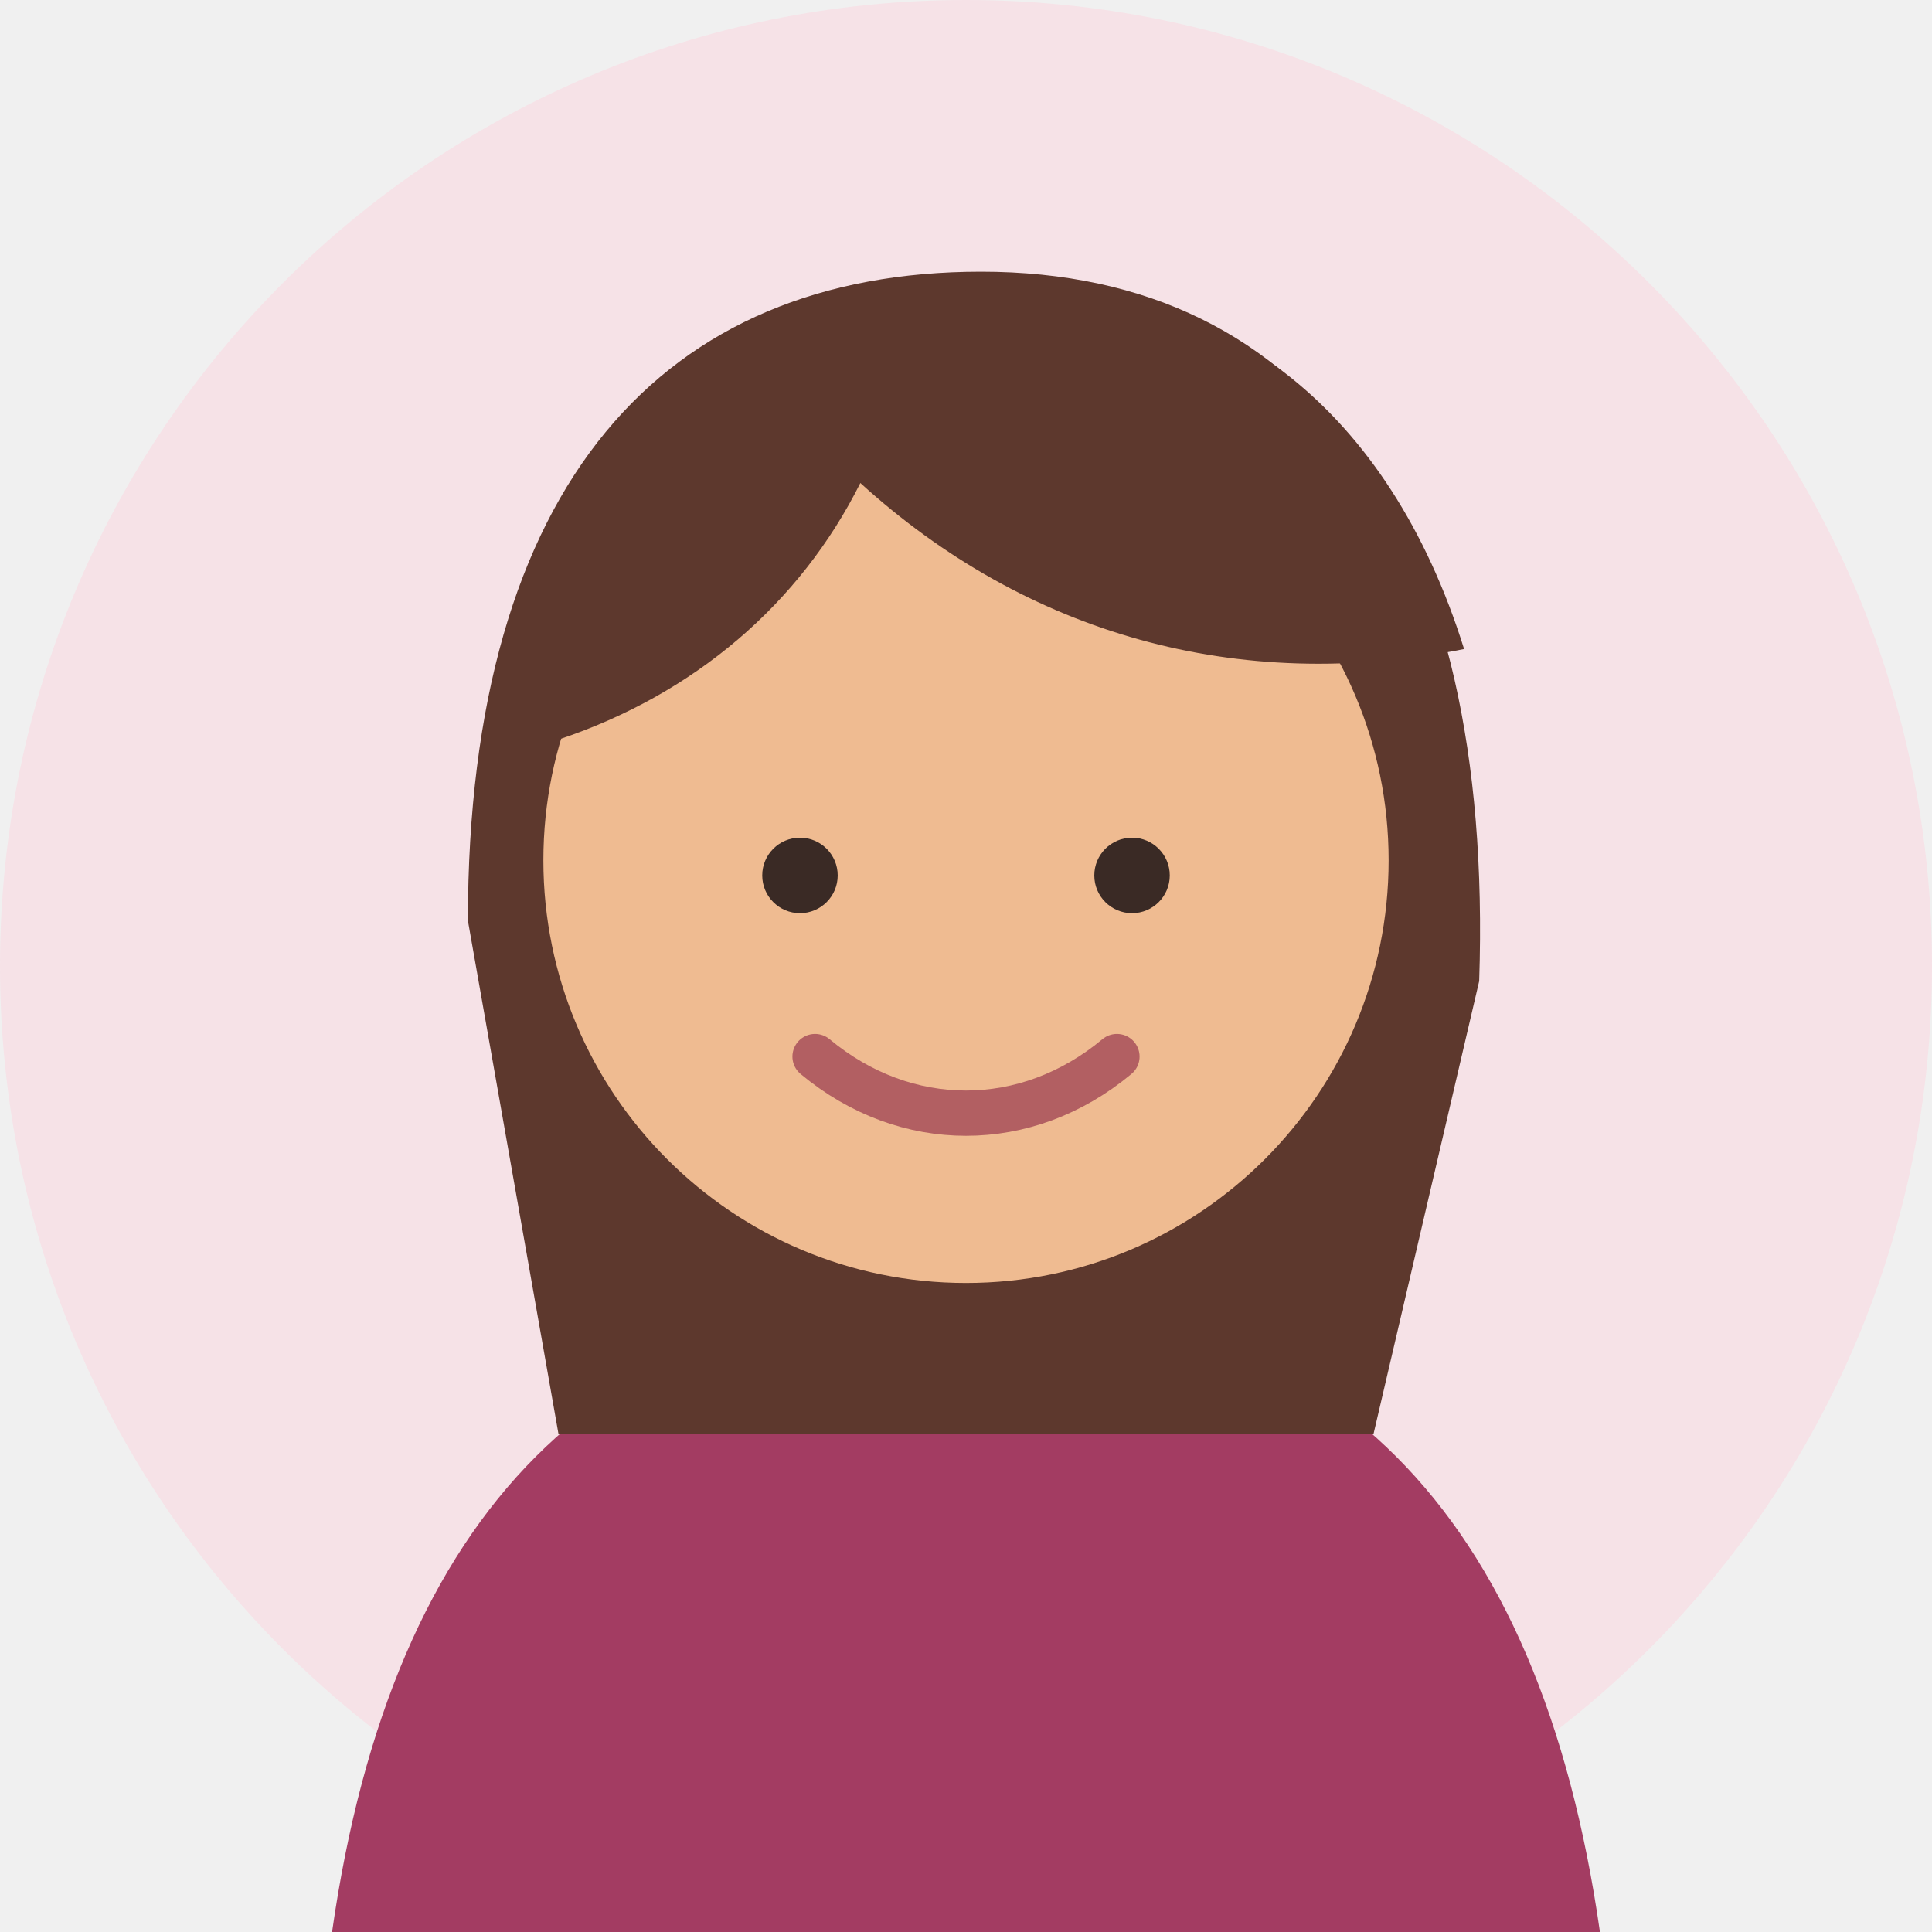
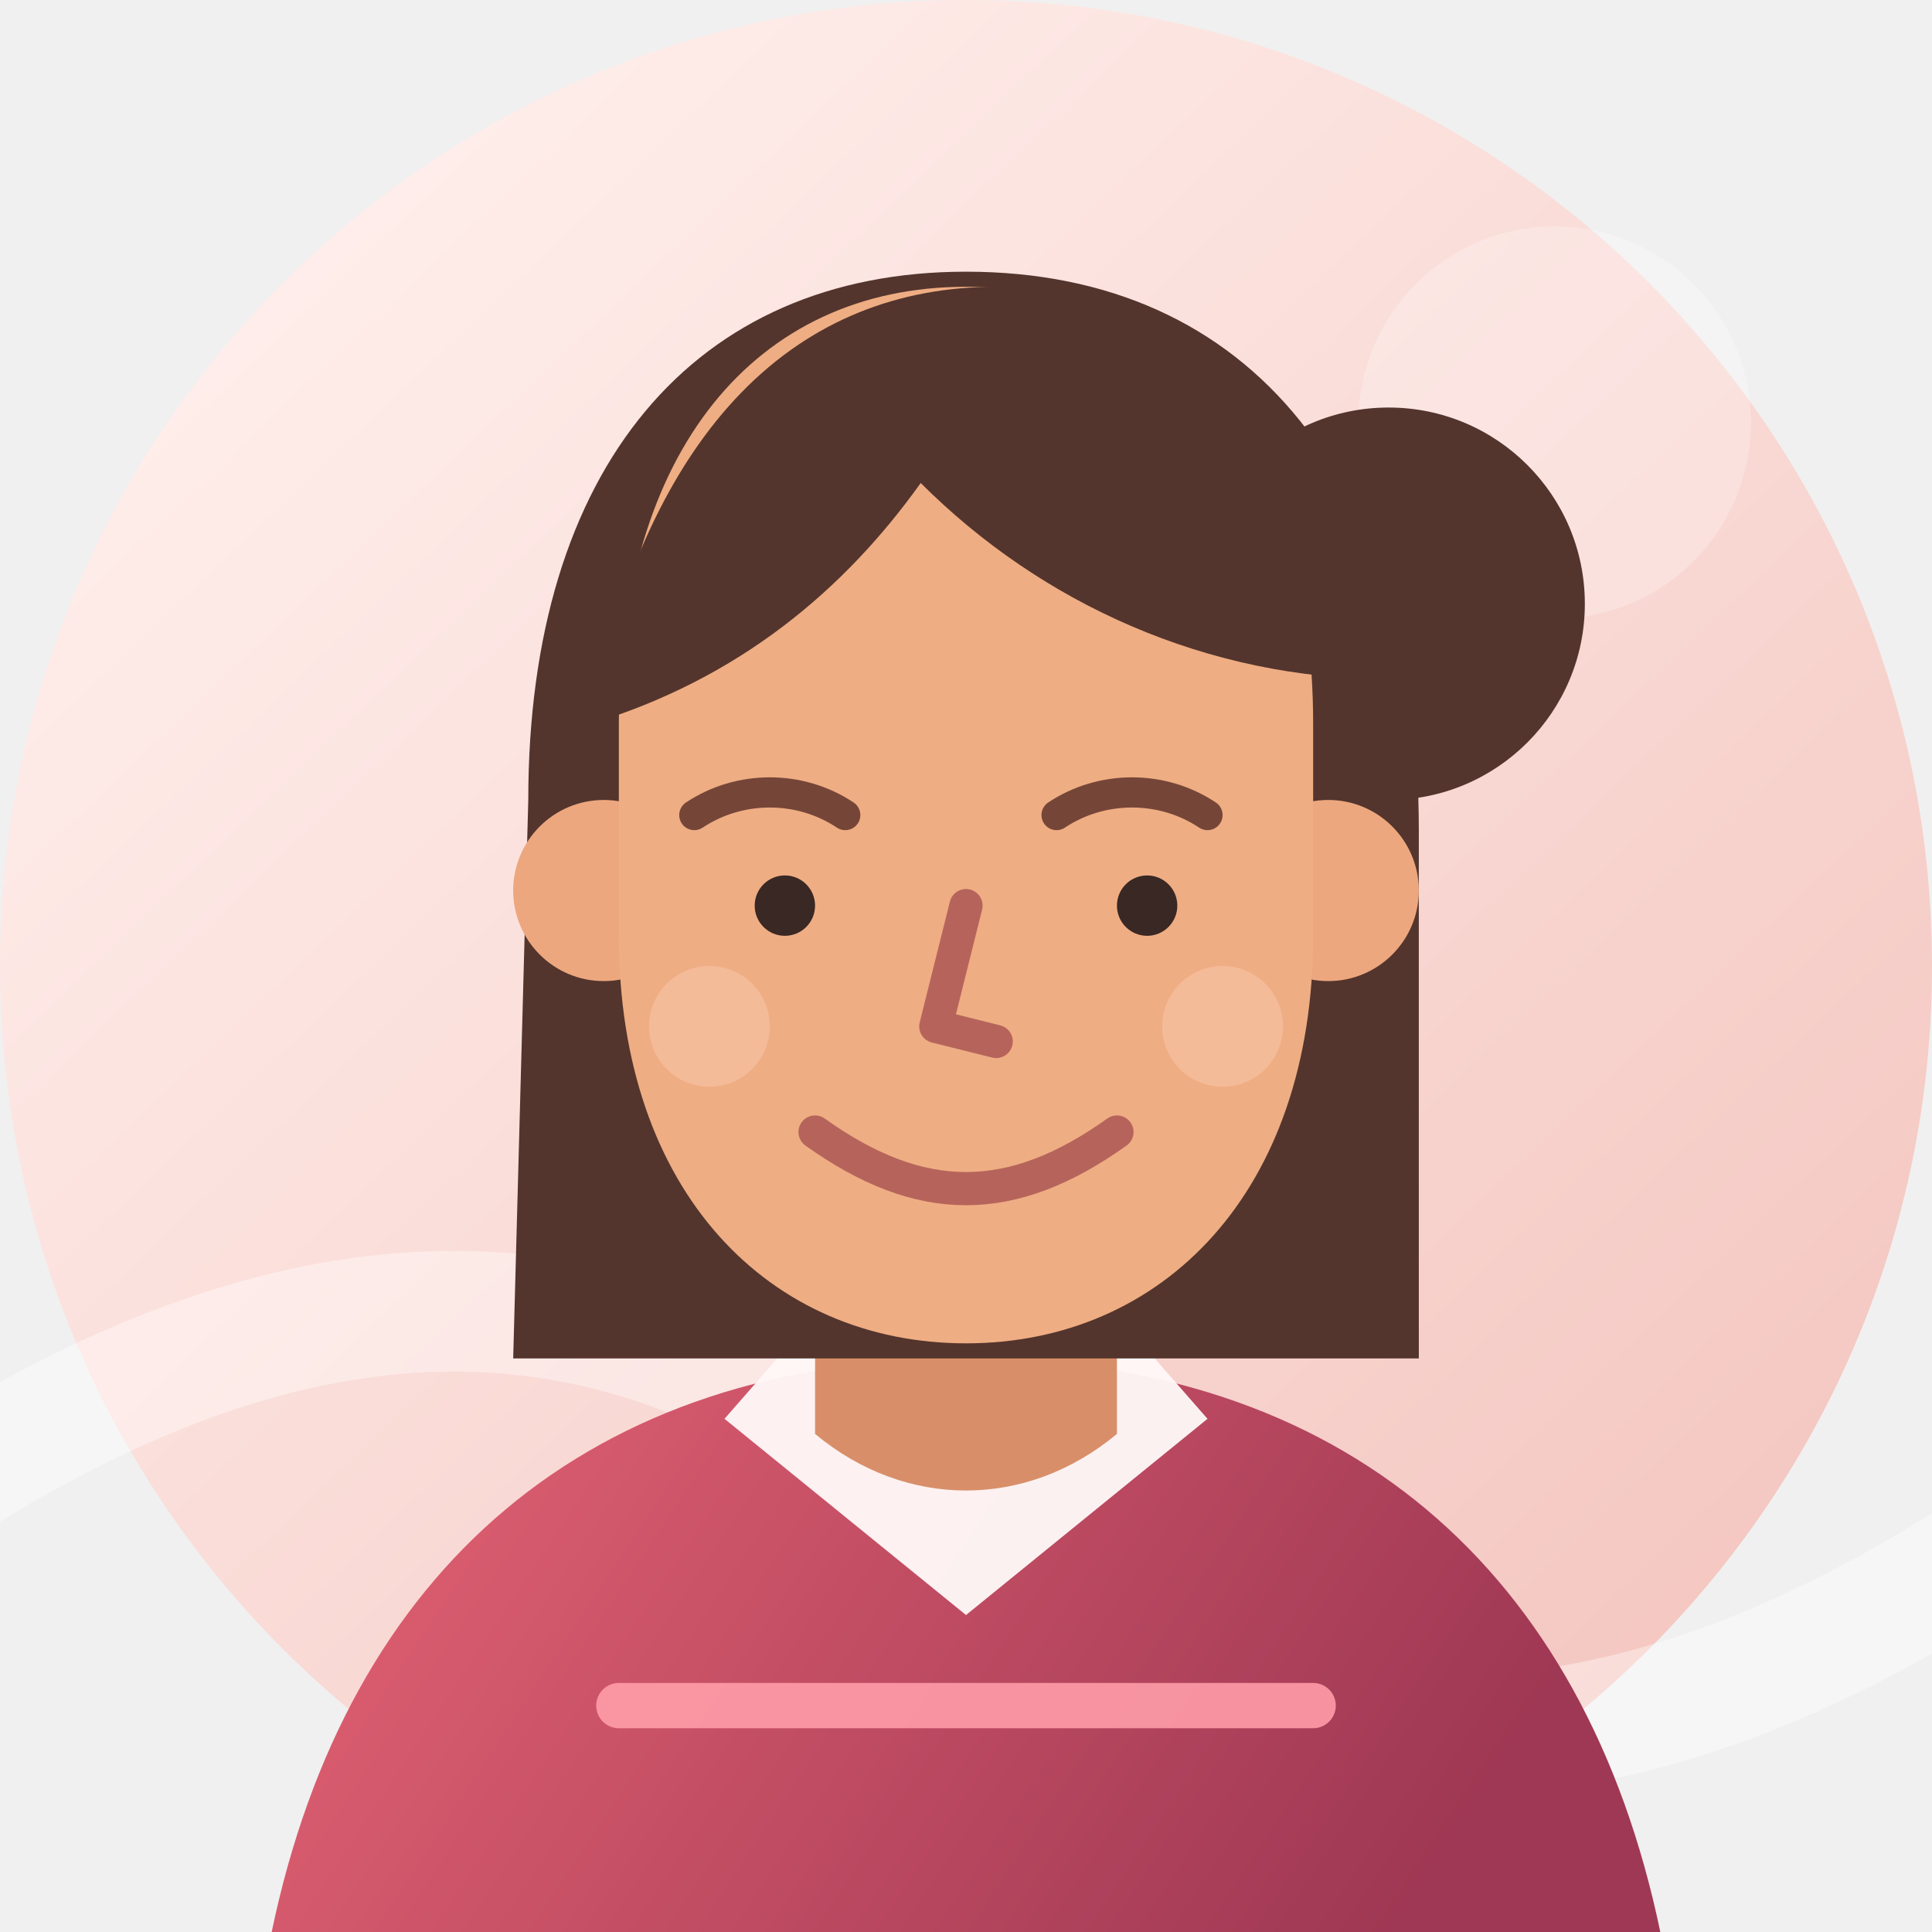
<svg xmlns="http://www.w3.org/2000/svg" viewBox="0 0 128 128" role="img" aria-labelledby="title">
-   <circle cx="64" cy="64" r="64" fill="#f6e2e7" />
-   <path d="M22 128c4-28 18-42 42-42s38 14 42 42" fill="#a33c62" />
-   <path d="M31 61c0-29 13-43 34-43 22 0 34 17 33 47l-7 30H37Z" fill="#5d382d" />
-   <circle cx="64" cy="57" r="28" fill="#efbb91" />
-   <path d="M37 49c5-21 16-30 31-30 13 0 24 8 29 24-15 3-29-1-40-11-4 8-11 14-20 17Z" fill="#5d382d" />
-   <circle cx="53" cy="58" r="2.5" fill="#3a2a25" />
-   <circle cx="75" cy="58" r="2.5" fill="#3a2a25" />
-   <path d="M54 70c6 5 14 5 20 0" fill="none" stroke="#b25f62" stroke-width="3" stroke-linecap="round" />
+   <defs>
+     <linearGradient id="bg" x1="13" y1="11" x2="115" y2="118" gradientUnits="userSpaceOnUse">
+       <stop stop-color="#fff0ed" />
+       <stop offset="1" stop-color="#f4c5bf" />
+     </linearGradient>
+     <linearGradient id="shirt" x1="36" y1="91" x2="92" y2="128" gradientUnits="userSpaceOnUse">
+       <stop stop-color="#d95c6e" />
+       <stop offset="1" stop-color="#9f3854" />
+     </linearGradient>
+   </defs>
+   <circle cx="64" cy="64" r="64" fill="url(#bg)" />
+   <path d="M-9 102c28-20 51-20 72-1s45 19 74-2" fill="none" stroke="#fff" stroke-width="8" opacity=".38" />
+   <circle cx="103" cy="28" r="13" fill="#fff" opacity=".24" />
+   <path d="M18 128c5-24 21-38 46-38s41 14 46 38" fill="url(#shirt)" />
+   <path d="M48 94l16 13 16-13-7-8H55Z" fill="#fff8f7" opacity=".96" />
+   <path d="M54 77h20v18c-6 5-14 5-20 0Z" fill="#d88f69" />
+   <circle cx="92" cy="40" r="13" fill="#53352d" />
+   <path d="M35 53c0-22 11-35 29-35 19 0 30 14 30 37v35H34Z" fill="#53352d" />
+   <circle cx="40" cy="59" r="6" fill="#eda77e" />
+   <circle cx="88" cy="59" r="6" fill="#eda77e" />
+   <path d="M41 48c0-18 9-29 23-29s23 11 23 29v14c0 17-10 27-23 27S41 79 41 62Z" fill="#efad83" />
+   <path d="M39 48c4-20 14-29 27-29 14 0 23 9 26 26-12 0-23-5-31-13-5 7-12 13-22 16Z" fill="#53352d" />
+   <path d="M46 54c3-2 7-2 10 0m14 0c3-2 7-2 10 0" fill="none" stroke="#754638" stroke-width="2" stroke-linecap="round" />
+   <circle cx="52" cy="60" r="2" fill="#392824" />
+   <circle cx="76" cy="60" r="2" fill="#392824" />
+   <path d="M64 60l-2 8 4 1M54 75c7 5 13 5 20 0" fill="none" stroke="#b6645b" stroke-width="2.2" stroke-linecap="round" stroke-linejoin="round" />
+   <circle cx="47" cy="68" r="4" fill="#f7c0a2" opacity=".7" />
+   <circle cx="81" cy="68" r="4" fill="#f7c0a2" opacity=".7" />
+   <path d="M41 113h46" stroke="#ff9ca8" stroke-width="3" stroke-linecap="round" opacity=".9" />
</svg>
